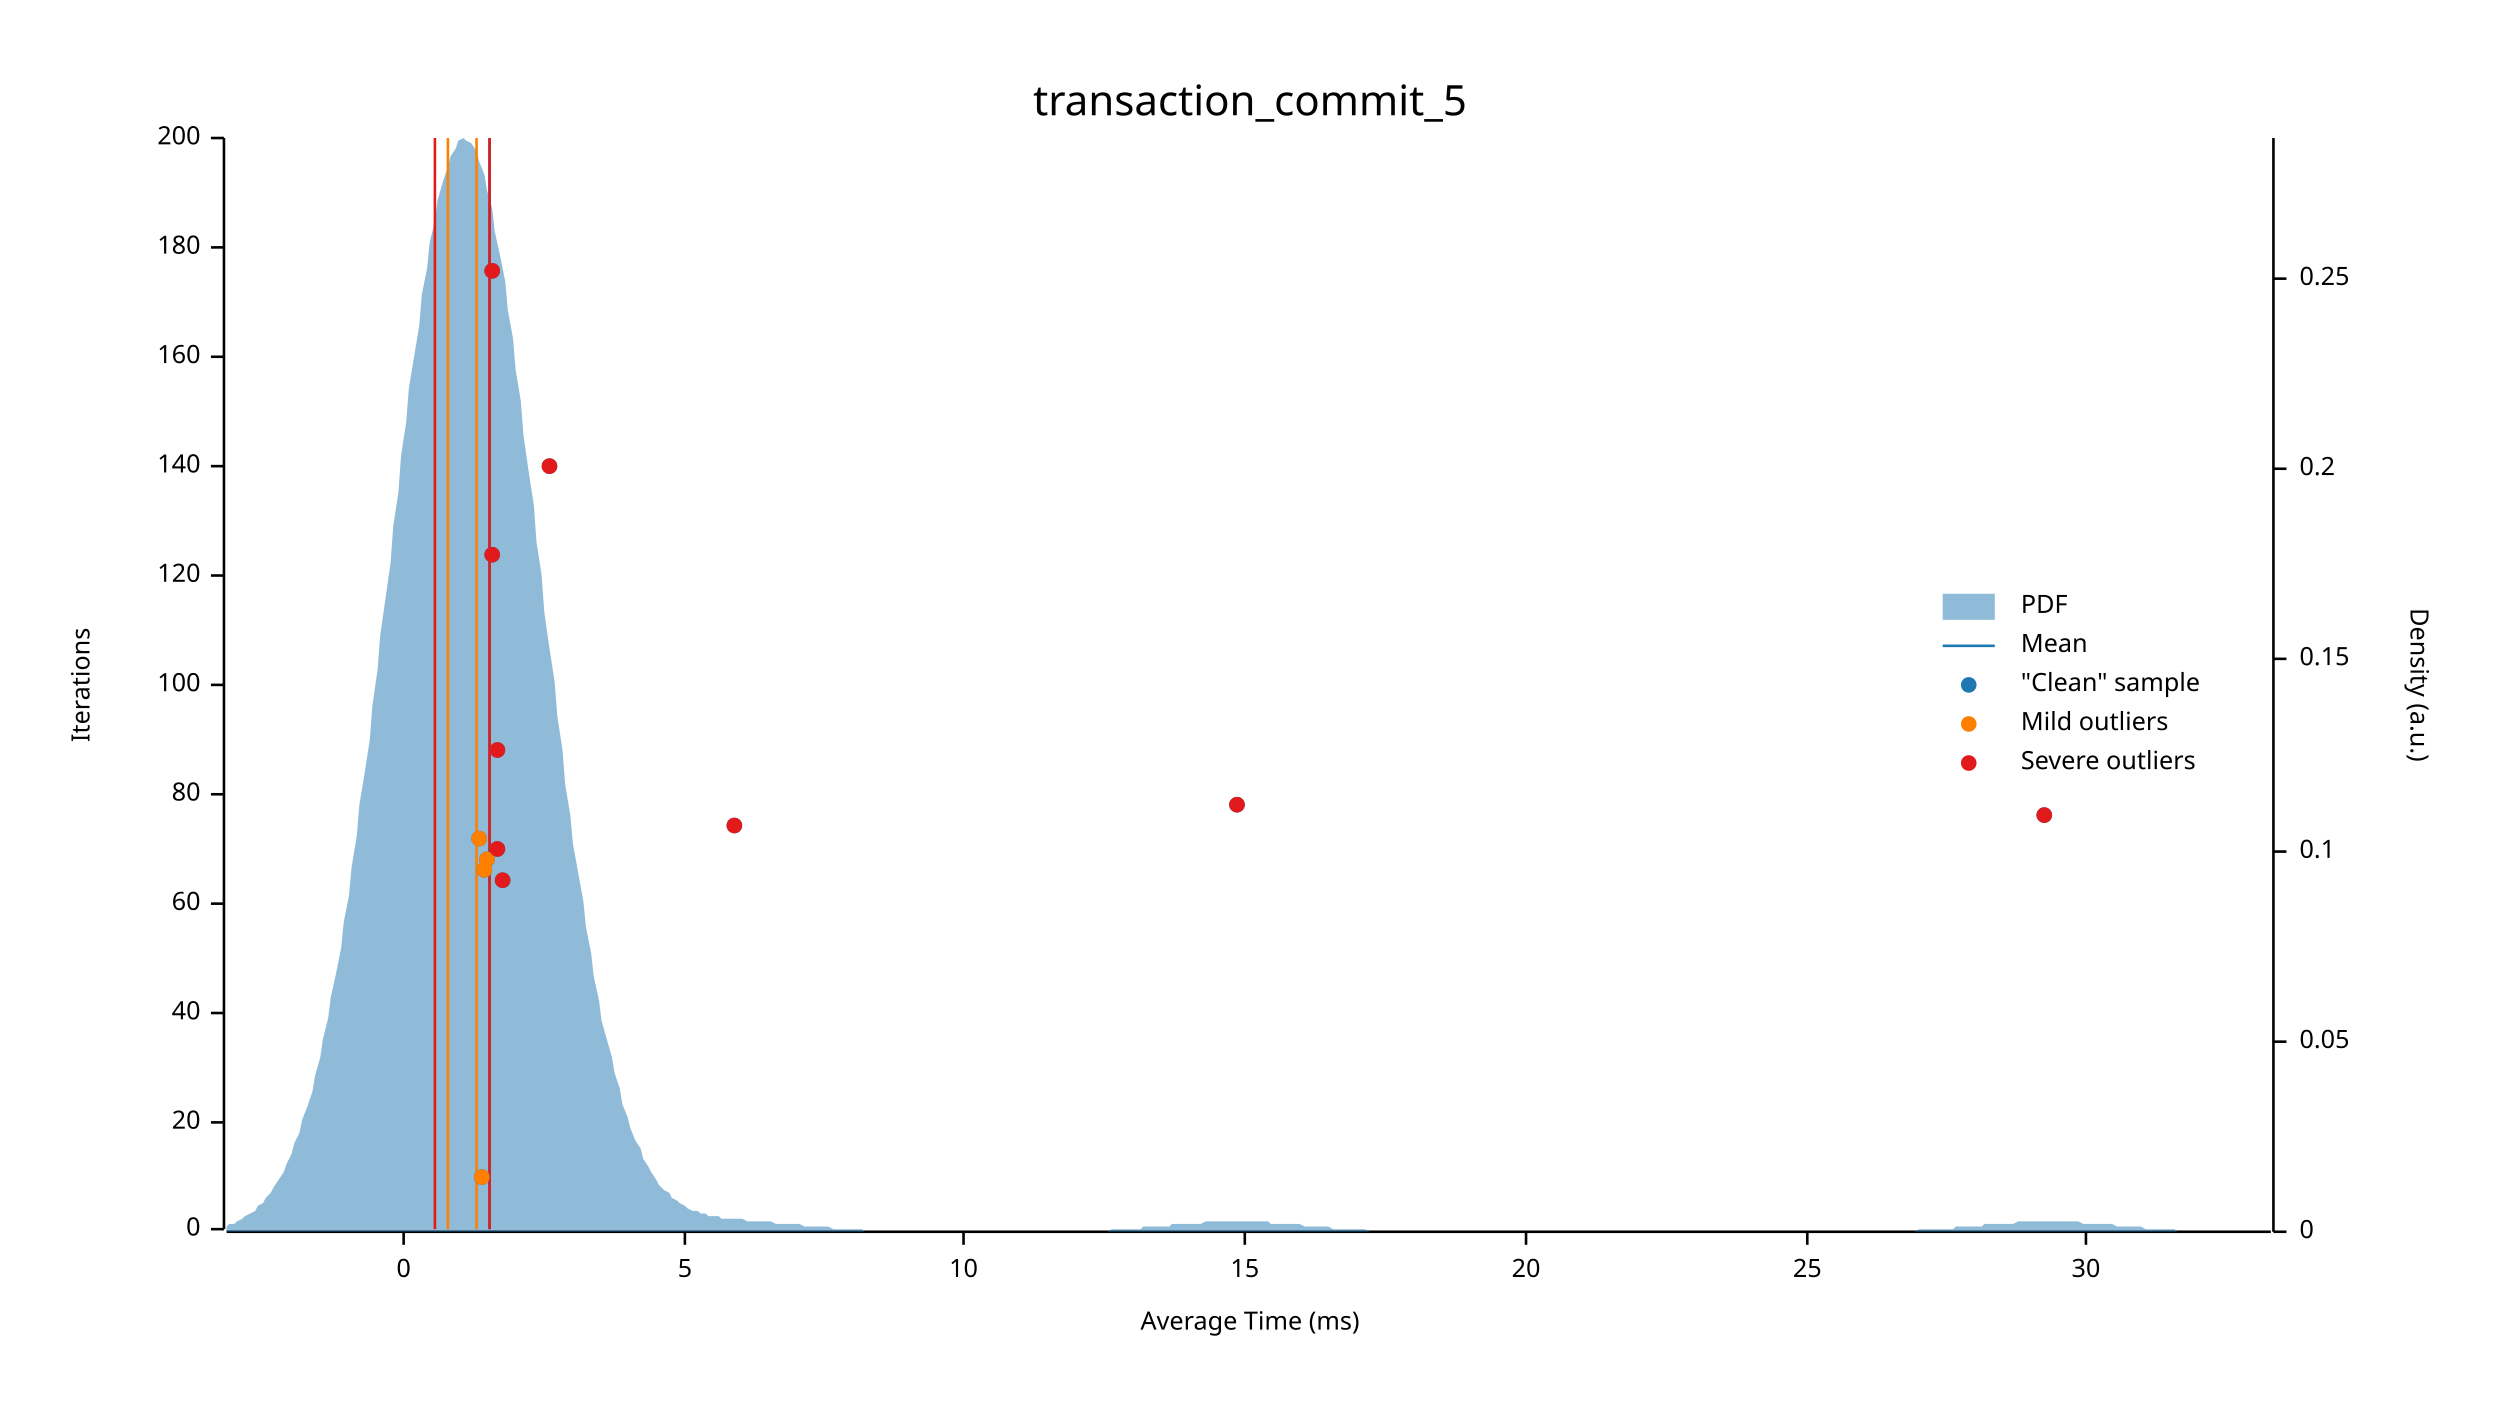
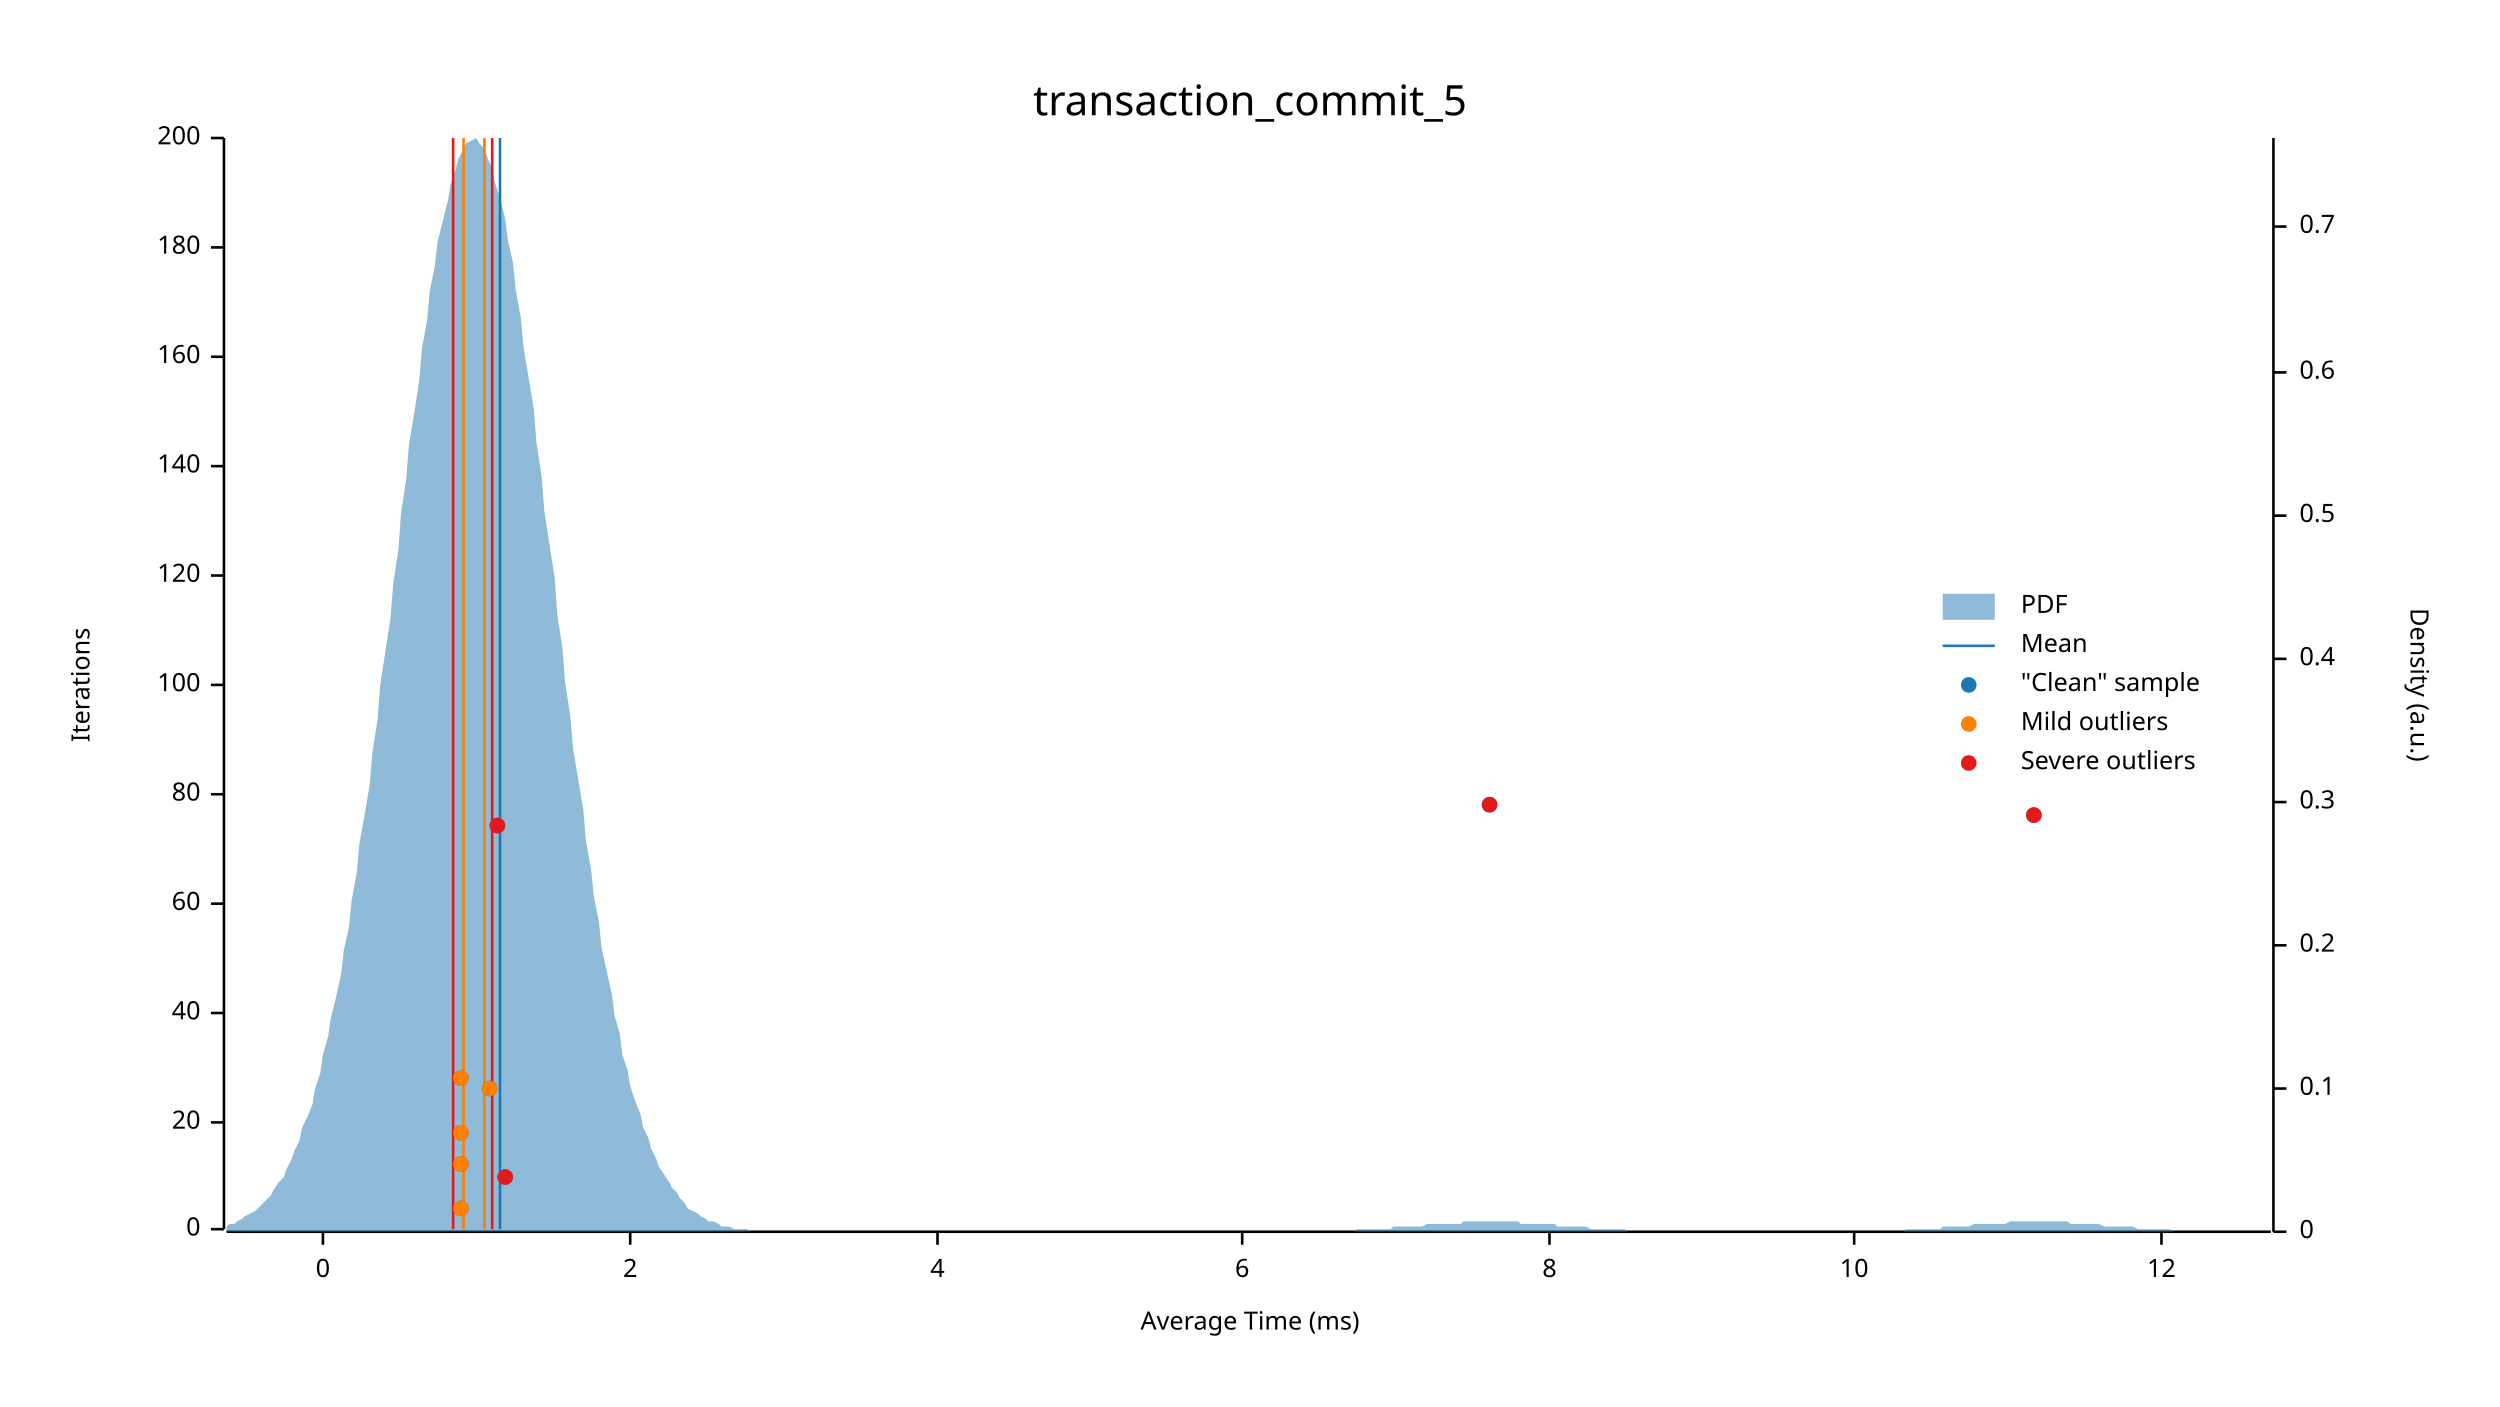
<svg xmlns="http://www.w3.org/2000/svg" width="960" height="540" viewBox="0 0 960 540">
  <text x="480" y="32" dy="0.76em" text-anchor="middle" font-family="sans-serif" font-size="16.129" opacity="1" fill="#000000">
transaction_commit_5
</text>
  <text x="27" y="263" dy="0.76em" text-anchor="middle" font-family="sans-serif" font-size="9.677" opacity="1" fill="#000000" transform="rotate(270, 27, 263)">
Iterations
</text>
  <text x="480" y="513" dy="-0.5ex" text-anchor="middle" font-family="sans-serif" font-size="9.677" opacity="1" fill="#000000">
Average Time (ms)
</text>
  <polyline fill="none" opacity="1" stroke="#000000" stroke-width="1" points="86,53 86,472 " />
  <text x="77" y="472" dy="0.5ex" text-anchor="end" font-family="sans-serif" font-size="9.677" opacity="1" fill="#000000">
0
</text>
  <polyline fill="none" opacity="1" stroke="#000000" stroke-width="1" points="81,472 86,472 " />
  <text x="77" y="431" dy="0.5ex" text-anchor="end" font-family="sans-serif" font-size="9.677" opacity="1" fill="#000000">
20
</text>
  <polyline fill="none" opacity="1" stroke="#000000" stroke-width="1" points="81,431 86,431 " />
  <text x="77" y="389" dy="0.5ex" text-anchor="end" font-family="sans-serif" font-size="9.677" opacity="1" fill="#000000">
40
</text>
  <polyline fill="none" opacity="1" stroke="#000000" stroke-width="1" points="81,389 86,389 " />
  <text x="77" y="347" dy="0.5ex" text-anchor="end" font-family="sans-serif" font-size="9.677" opacity="1" fill="#000000">
60
</text>
  <polyline fill="none" opacity="1" stroke="#000000" stroke-width="1" points="81,347 86,347 " />
  <text x="77" y="305" dy="0.5ex" text-anchor="end" font-family="sans-serif" font-size="9.677" opacity="1" fill="#000000">
80
</text>
  <polyline fill="none" opacity="1" stroke="#000000" stroke-width="1" points="81,305 86,305 " />
  <text x="77" y="263" dy="0.5ex" text-anchor="end" font-family="sans-serif" font-size="9.677" opacity="1" fill="#000000">
100
</text>
  <polyline fill="none" opacity="1" stroke="#000000" stroke-width="1" points="81,263 86,263 " />
  <text x="77" y="221" dy="0.5ex" text-anchor="end" font-family="sans-serif" font-size="9.677" opacity="1" fill="#000000">
120
</text>
  <polyline fill="none" opacity="1" stroke="#000000" stroke-width="1" points="81,221 86,221 " />
  <text x="77" y="179" dy="0.5ex" text-anchor="end" font-family="sans-serif" font-size="9.677" opacity="1" fill="#000000">
140
</text>
  <polyline fill="none" opacity="1" stroke="#000000" stroke-width="1" points="81,179 86,179 " />
  <text x="77" y="137" dy="0.5ex" text-anchor="end" font-family="sans-serif" font-size="9.677" opacity="1" fill="#000000">
160
</text>
  <polyline fill="none" opacity="1" stroke="#000000" stroke-width="1" points="81,137 86,137 " />
  <text x="77" y="95" dy="0.5ex" text-anchor="end" font-family="sans-serif" font-size="9.677" opacity="1" fill="#000000">
180
</text>
  <polyline fill="none" opacity="1" stroke="#000000" stroke-width="1" points="81,95 86,95 " />
  <text x="77" y="53" dy="0.5ex" text-anchor="end" font-family="sans-serif" font-size="9.677" opacity="1" fill="#000000">
200
</text>
  <polyline fill="none" opacity="1" stroke="#000000" stroke-width="1" points="81,53 86,53 " />
  <polyline fill="none" opacity="1" stroke="#000000" stroke-width="1" points="87,473 872,473 " />
-   <text x="155" y="483" dy="0.76em" text-anchor="middle" font-family="sans-serif" font-size="9.677" opacity="1" fill="#000000">
+   <text x="124" y="483" dy="0.76em" text-anchor="middle" font-family="sans-serif" font-size="9.677" opacity="1" fill="#000000">
0
</text>
-   <polyline fill="none" opacity="1" stroke="#000000" stroke-width="1" points="155,473 155,478 " />
-   <text x="263" y="483" dy="0.76em" text-anchor="middle" font-family="sans-serif" font-size="9.677" opacity="1" fill="#000000">
- 5
+   <polyline fill="none" opacity="1" stroke="#000000" stroke-width="1" points="124,473 124,478 " />
+   <text x="242" y="483" dy="0.76em" text-anchor="middle" font-family="sans-serif" font-size="9.677" opacity="1" fill="#000000">
+ 2
</text>
-   <polyline fill="none" opacity="1" stroke="#000000" stroke-width="1" points="263,473 263,478 " />
-   <text x="370" y="483" dy="0.76em" text-anchor="middle" font-family="sans-serif" font-size="9.677" opacity="1" fill="#000000">
+   <polyline fill="none" opacity="1" stroke="#000000" stroke-width="1" points="242,473 242,478 " />
+   <text x="360" y="483" dy="0.76em" text-anchor="middle" font-family="sans-serif" font-size="9.677" opacity="1" fill="#000000">
+ 4
+ </text>
+   <polyline fill="none" opacity="1" stroke="#000000" stroke-width="1" points="360,473 360,478 " />
+   <text x="477" y="483" dy="0.76em" text-anchor="middle" font-family="sans-serif" font-size="9.677" opacity="1" fill="#000000">
+ 6
+ </text>
+   <polyline fill="none" opacity="1" stroke="#000000" stroke-width="1" points="477,473 477,478 " />
+   <text x="595" y="483" dy="0.76em" text-anchor="middle" font-family="sans-serif" font-size="9.677" opacity="1" fill="#000000">
+ 8
+ </text>
+   <polyline fill="none" opacity="1" stroke="#000000" stroke-width="1" points="595,473 595,478 " />
+   <text x="712" y="483" dy="0.76em" text-anchor="middle" font-family="sans-serif" font-size="9.677" opacity="1" fill="#000000">
10
</text>
-   <polyline fill="none" opacity="1" stroke="#000000" stroke-width="1" points="370,473 370,478 " />
-   <text x="478" y="483" dy="0.76em" text-anchor="middle" font-family="sans-serif" font-size="9.677" opacity="1" fill="#000000">
- 15
+   <polyline fill="none" opacity="1" stroke="#000000" stroke-width="1" points="712,473 712,478 " />
+   <text x="830" y="483" dy="0.76em" text-anchor="middle" font-family="sans-serif" font-size="9.677" opacity="1" fill="#000000">
+ 12
</text>
-   <polyline fill="none" opacity="1" stroke="#000000" stroke-width="1" points="478,473 478,478 " />
-   <text x="586" y="483" dy="0.76em" text-anchor="middle" font-family="sans-serif" font-size="9.677" opacity="1" fill="#000000">
- 20
- </text>
-   <polyline fill="none" opacity="1" stroke="#000000" stroke-width="1" points="586,473 586,478 " />
-   <text x="694" y="483" dy="0.76em" text-anchor="middle" font-family="sans-serif" font-size="9.677" opacity="1" fill="#000000">
- 25
- </text>
-   <polyline fill="none" opacity="1" stroke="#000000" stroke-width="1" points="694,473 694,478 " />
-   <text x="801" y="483" dy="0.76em" text-anchor="middle" font-family="sans-serif" font-size="9.677" opacity="1" fill="#000000">
- 30
- </text>
-   <polyline fill="none" opacity="1" stroke="#000000" stroke-width="1" points="801,473 801,478 " />
+   <polyline fill="none" opacity="1" stroke="#000000" stroke-width="1" points="830,473 830,478 " />
  <text x="933" y="263" dy="0.76em" text-anchor="middle" font-family="sans-serif" font-size="9.677" opacity="1" fill="#000000" transform="rotate(90, 933, 263)">
Density (a.u.)
</text>
  <polyline fill="none" opacity="1" stroke="#000000" stroke-width="1" points="873,53 873,473 " />
  <text x="883" y="473" dy="0.5ex" text-anchor="start" font-family="sans-serif" font-size="9.677" opacity="1" fill="#000000">
0
</text>
  <polyline fill="none" opacity="1" stroke="#000000" stroke-width="1" points="873,473 878,473 " />
-   <text x="883" y="400" dy="0.5ex" text-anchor="start" font-family="sans-serif" font-size="9.677" opacity="1" fill="#000000">
- 0.05
- </text>
-   <polyline fill="none" opacity="1" stroke="#000000" stroke-width="1" points="873,400 878,400 " />
-   <text x="883" y="327" dy="0.5ex" text-anchor="start" font-family="sans-serif" font-size="9.677" opacity="1" fill="#000000">
+   <text x="883" y="418" dy="0.5ex" text-anchor="start" font-family="sans-serif" font-size="9.677" opacity="1" fill="#000000">
0.1
</text>
-   <polyline fill="none" opacity="1" stroke="#000000" stroke-width="1" points="873,327 878,327 " />
+   <polyline fill="none" opacity="1" stroke="#000000" stroke-width="1" points="873,418 878,418 " />
+   <text x="883" y="363" dy="0.5ex" text-anchor="start" font-family="sans-serif" font-size="9.677" opacity="1" fill="#000000">
+ 0.2
+ </text>
+   <polyline fill="none" opacity="1" stroke="#000000" stroke-width="1" points="873,363 878,363 " />
+   <text x="883" y="308" dy="0.5ex" text-anchor="start" font-family="sans-serif" font-size="9.677" opacity="1" fill="#000000">
+ 0.3
+ </text>
+   <polyline fill="none" opacity="1" stroke="#000000" stroke-width="1" points="873,308 878,308 " />
  <text x="883" y="253" dy="0.5ex" text-anchor="start" font-family="sans-serif" font-size="9.677" opacity="1" fill="#000000">
- 0.15
+ 0.4
</text>
  <polyline fill="none" opacity="1" stroke="#000000" stroke-width="1" points="873,253 878,253 " />
-   <text x="883" y="180" dy="0.5ex" text-anchor="start" font-family="sans-serif" font-size="9.677" opacity="1" fill="#000000">
- 0.2
+   <text x="883" y="198" dy="0.5ex" text-anchor="start" font-family="sans-serif" font-size="9.677" opacity="1" fill="#000000">
+ 0.5
</text>
-   <polyline fill="none" opacity="1" stroke="#000000" stroke-width="1" points="873,180 878,180 " />
-   <text x="883" y="107" dy="0.5ex" text-anchor="start" font-family="sans-serif" font-size="9.677" opacity="1" fill="#000000">
- 0.25
+   <polyline fill="none" opacity="1" stroke="#000000" stroke-width="1" points="873,198 878,198 " />
+   <text x="883" y="143" dy="0.5ex" text-anchor="start" font-family="sans-serif" font-size="9.677" opacity="1" fill="#000000">
+ 0.6
</text>
-   <polyline fill="none" opacity="1" stroke="#000000" stroke-width="1" points="873,107 878,107 " />
-   <polygon opacity="0.5" fill="#1F78B4" points="87,471 88,470 90,470 91,469 93,468 94,467 96,466 98,465 99,463 101,462 102,460 104,458 105,456 107,453 109,450 110,447 112,443 113,439 115,435 116,430 118,425 120,419 121,413 123,406 124,399 126,391 127,383 129,374 131,364 132,354 134,344 135,333 137,321 138,309 140,297 142,284 143,271 145,257 146,244 148,230 150,216 151,202 153,189 154,175 156,162 157,149 159,137 161,125 162,113 164,103 165,93 167,85 168,77 170,70 172,64 173,60 175,57 176,54 178,53 179,54 181,55 183,58 184,62 186,67 187,73 189,80 190,89 192,98 194,108 195,119 197,130 198,142 200,154 201,167 203,181 205,194 206,208 208,221 209,235 211,249 213,262 214,275 216,288 217,301 219,313 220,324 222,335 224,346 225,356 227,366 228,375 230,384 231,392 233,399 235,406 236,412 238,418 239,424 241,429 242,433 244,438 246,441 247,445 249,448 250,450 252,453 253,455 255,457 257,458 258,460 260,461 261,462 263,463 264,464 266,465 268,465 269,466 271,466 272,467 274,467 276,467 277,468 279,468 280,468 282,468 283,468 285,468 287,469 288,469 290,469 291,469 293,469 294,469 296,469 298,470 299,470 301,470 302,470 304,470 305,470 307,470 309,471 310,471 312,471 313,471 315,471 316,471 318,471 320,472 321,472 323,472 324,472 326,472 327,472 329,472 331,472 332,473 334,473 335,473 337,473 339,473 340,473 342,473 343,473 345,473 346,473 348,473 350,473 351,473 353,473 354,473 356,473 357,473 359,473 361,473 362,473 364,473 365,473 367,473 368,473 370,473 372,473 373,473 375,473 376,473 378,473 379,473 381,473 383,473 384,473 386,473 387,473 389,473 391,473 392,473 394,473 395,473 397,473 398,473 400,473 402,473 403,473 405,473 406,473 408,473 409,473 411,473 413,473 414,473 416,473 417,473 419,473 420,473 422,473 424,473 425,473 427,472 428,472 430,472 431,472 433,472 435,472 436,472 438,472 439,471 441,471 442,471 444,471 446,471 447,471 449,471 450,470 452,470 454,470 455,470 457,470 458,470 460,470 461,470 463,469 465,469 466,469 468,469 469,469 471,469 472,469 474,469 476,469 477,469 479,469 480,469 482,469 483,469 485,469 487,469 488,470 490,470 491,470 493,470 494,470 496,470 498,470 499,470 501,471 502,471 504,471 505,471 507,471 509,471 510,471 512,472 513,472 515,472 517,472 518,472 520,472 521,472 523,472 524,472 526,473 528,473 529,473 531,473 532,473 534,473 535,473 537,473 539,473 540,473 542,473 543,473 545,473 546,473 548,473 550,473 551,473 553,473 554,473 556,473 557,473 559,473 561,473 562,473 564,473 565,473 567,473 568,473 570,473 572,473 573,473 575,473 576,473 578,473 580,473 581,473 583,473 584,473 586,473 587,473 589,473 591,473 592,473 594,473 595,473 597,473 598,473 600,473 602,473 603,473 605,473 606,473 608,473 609,473 611,473 613,473 614,473 616,473 617,473 619,473 620,473 622,473 624,473 625,473 627,473 628,473 630,473 632,473 633,473 635,473 636,473 638,473 639,473 641,473 643,473 644,473 646,473 647,473 649,473 650,473 652,473 654,473 655,473 657,473 658,473 660,473 661,473 663,473 665,473 666,473 668,473 669,473 671,473 672,473 674,473 676,473 677,473 679,473 680,473 682,473 683,473 685,473 687,473 688,473 690,473 691,473 693,473 695,473 696,473 698,473 699,473 701,473 702,473 704,473 706,473 707,473 709,473 710,473 712,473 713,473 715,473 717,473 718,473 720,473 721,473 723,473 724,473 726,473 728,473 729,473 731,473 732,473 734,473 735,473 737,472 739,472 740,472 742,472 743,472 745,472 746,472 748,472 750,472 751,471 753,471 754,471 756,471 758,471 759,471 761,471 762,470 764,470 765,470 767,470 769,470 770,470 772,470 773,470 775,469 776,469 778,469 780,469 781,469 783,469 784,469 786,469 787,469 789,469 791,469 792,469 794,469 795,469 797,469 798,469 800,470 802,470 803,470 805,470 806,470 808,470 809,470 811,470 813,471 814,471 816,471 817,471 819,471 821,471 822,471 824,472 825,472 827,472 828,472 830,472 832,472 833,472 835,472 836,473 838,473 839,473 841,473 843,473 844,473 846,473 847,473 849,473 850,473 852,473 854,473 855,473 857,473 858,473 860,473 861,473 863,473 865,473 866,473 868,473 869,473 871,473 873,473 873,473 87,473 " />
-   <polyline fill="none" opacity="1" stroke="#1F78B4" stroke-width="1" points="188,472 188,53 " />
-   <polyline fill="none" opacity="1" stroke="#FF7F00" stroke-width="1" points="172,472 172,53 " />
-   <polyline fill="none" opacity="1" stroke="#FF7F00" stroke-width="1" points="183,472 183,53 " />
-   <polyline fill="none" opacity="1" stroke="#E31A1C" stroke-width="1" points="167,472 167,53 " />
-   <polyline fill="none" opacity="1" stroke="#E31A1C" stroke-width="1" points="188,472 188,53 " />
-   <circle cx="185" cy="452" r="3" opacity="1" fill="#1F78B4" stroke="none" stroke-width="1" />
-   <circle cx="193" cy="338" r="3" opacity="1" fill="#1F78B4" stroke="none" stroke-width="1" />
-   <circle cx="186" cy="334" r="3" opacity="1" fill="#1F78B4" stroke="none" stroke-width="1" />
-   <circle cx="187" cy="330" r="3" opacity="1" fill="#1F78B4" stroke="none" stroke-width="1" />
-   <circle cx="191" cy="326" r="3" opacity="1" fill="#1F78B4" stroke="none" stroke-width="1" />
-   <circle cx="184" cy="322" r="3" opacity="1" fill="#1F78B4" stroke="none" stroke-width="1" />
-   <circle cx="282" cy="317" r="3" opacity="1" fill="#1F78B4" stroke="none" stroke-width="1" />
-   <circle cx="785" cy="313" r="3" opacity="1" fill="#1F78B4" stroke="none" stroke-width="1" />
-   <circle cx="475" cy="309" r="3" opacity="1" fill="#1F78B4" stroke="none" stroke-width="1" />
-   <circle cx="191" cy="288" r="3" opacity="1" fill="#1F78B4" stroke="none" stroke-width="1" />
-   <circle cx="189" cy="213" r="3" opacity="1" fill="#1F78B4" stroke="none" stroke-width="1" />
-   <circle cx="211" cy="179" r="3" opacity="1" fill="#1F78B4" stroke="none" stroke-width="1" />
-   <circle cx="189" cy="104" r="3" opacity="1" fill="#1F78B4" stroke="none" stroke-width="1" />
-   <circle cx="185" cy="452" r="3" opacity="1" fill="#FF7F00" stroke="none" stroke-width="1" />
-   <circle cx="186" cy="334" r="3" opacity="1" fill="#FF7F00" stroke="none" stroke-width="1" />
-   <circle cx="187" cy="330" r="3" opacity="1" fill="#FF7F00" stroke="none" stroke-width="1" />
-   <circle cx="184" cy="322" r="3" opacity="1" fill="#FF7F00" stroke="none" stroke-width="1" />
-   <circle cx="193" cy="338" r="3" opacity="1" fill="#E31A1C" stroke="none" stroke-width="1" />
-   <circle cx="191" cy="326" r="3" opacity="1" fill="#E31A1C" stroke="none" stroke-width="1" />
-   <circle cx="282" cy="317" r="3" opacity="1" fill="#E31A1C" stroke="none" stroke-width="1" />
-   <circle cx="785" cy="313" r="3" opacity="1" fill="#E31A1C" stroke="none" stroke-width="1" />
-   <circle cx="475" cy="309" r="3" opacity="1" fill="#E31A1C" stroke="none" stroke-width="1" />
-   <circle cx="191" cy="288" r="3" opacity="1" fill="#E31A1C" stroke="none" stroke-width="1" />
-   <circle cx="189" cy="213" r="3" opacity="1" fill="#E31A1C" stroke="none" stroke-width="1" />
-   <circle cx="211" cy="179" r="3" opacity="1" fill="#E31A1C" stroke="none" stroke-width="1" />
-   <circle cx="189" cy="104" r="3" opacity="1" fill="#E31A1C" stroke="none" stroke-width="1" />
+   <polyline fill="none" opacity="1" stroke="#000000" stroke-width="1" points="873,143 878,143 " />
+   <text x="883" y="87" dy="0.5ex" text-anchor="start" font-family="sans-serif" font-size="9.677" opacity="1" fill="#000000">
+ 0.7
+ </text>
+   <polyline fill="none" opacity="1" stroke="#000000" stroke-width="1" points="873,87 878,87 " />
+   <polygon opacity="0.5" fill="#1F78B4" points="87,471 88,470 90,470 91,469 93,468 94,467 96,466 98,465 99,464 101,462 102,461 104,459 105,457 107,454 109,452 110,449 112,445 113,442 115,438 116,433 118,429 120,424 121,418 123,412 124,405 126,398 127,391 129,383 131,374 132,365 134,356 135,346 137,335 138,324 140,313 142,301 143,289 145,276 146,263 148,250 150,237 151,224 153,211 154,197 156,184 157,171 159,159 161,146 162,134 164,123 165,112 167,102 168,93 170,85 172,77 173,71 175,65 176,61 178,57 179,55 181,54 183,53 184,55 186,57 187,60 189,65 190,70 192,76 194,84 195,92 197,101 198,111 200,122 201,133 203,145 205,157 206,170 208,183 209,196 211,209 213,222 214,236 216,249 217,262 219,275 220,287 222,299 224,311 225,323 227,334 228,344 230,354 231,364 233,373 235,382 236,390 238,397 239,405 241,411 242,417 244,423 246,428 247,433 249,437 250,441 252,445 253,448 255,451 257,454 258,456 260,458 261,460 263,462 264,464 266,465 268,466 269,467 271,468 272,469 274,469 276,470 277,471 279,471 280,471 282,472 283,472 285,472 287,472 288,473 290,473 291,473 293,473 294,473 296,473 298,473 299,473 301,473 302,473 304,473 305,473 307,473 309,473 310,473 312,473 313,473 315,473 316,473 318,473 320,473 321,473 323,473 324,473 326,473 327,473 329,473 331,473 332,473 334,473 335,473 337,473 339,473 340,473 342,473 343,473 345,473 346,473 348,473 350,473 351,473 353,473 354,473 356,473 357,473 359,473 361,473 362,473 364,473 365,473 367,473 368,473 370,473 372,473 373,473 375,473 376,473 378,473 379,473 381,473 383,473 384,473 386,473 387,473 389,473 391,473 392,473 394,473 395,473 397,473 398,473 400,473 402,473 403,473 405,473 406,473 408,473 409,473 411,473 413,473 414,473 416,473 417,473 419,473 420,473 422,473 424,473 425,473 427,473 428,473 430,473 431,473 433,473 435,473 436,473 438,473 439,473 441,473 442,473 444,473 446,473 447,473 449,473 450,473 452,473 454,473 455,473 457,473 458,473 460,473 461,473 463,473 465,473 466,473 468,473 469,473 471,473 472,473 474,473 476,473 477,473 479,473 480,473 482,473 483,473 485,473 487,473 488,473 490,473 491,473 493,473 494,473 496,473 498,473 499,473 501,473 502,473 504,473 505,473 507,473 509,473 510,473 512,473 513,473 515,473 517,473 518,473 520,473 521,472 523,472 524,472 526,472 528,472 529,472 531,472 532,472 534,472 535,471 537,471 539,471 540,471 542,471 543,471 545,471 546,471 548,470 550,470 551,470 553,470 554,470 556,470 557,470 559,470 561,470 562,469 564,469 565,469 567,469 568,469 570,469 572,469 573,469 575,469 576,469 578,469 580,469 581,469 583,469 584,470 586,470 587,470 589,470 591,470 592,470 594,470 595,470 597,470 598,471 600,471 602,471 603,471 605,471 606,471 608,471 609,471 611,472 613,472 614,472 616,472 617,472 619,472 620,472 622,472 624,472 625,473 627,473 628,473 630,473 632,473 633,473 635,473 636,473 638,473 639,473 641,473 643,473 644,473 646,473 647,473 649,473 650,473 652,473 654,473 655,473 657,473 658,473 660,473 661,473 663,473 665,473 666,473 668,473 669,473 671,473 672,473 674,473 676,473 677,473 679,473 680,473 682,473 683,473 685,473 687,473 688,473 690,473 691,473 693,473 695,473 696,473 698,473 699,473 701,473 702,473 704,473 706,473 707,473 709,473 710,473 712,473 713,473 715,473 717,473 718,473 720,473 721,473 723,473 724,473 726,473 728,473 729,473 731,473 732,472 734,472 735,472 737,472 739,472 740,472 742,472 743,472 745,472 746,471 748,471 750,471 751,471 753,471 754,471 756,471 758,470 759,470 761,470 762,470 764,470 765,470 767,470 769,470 770,470 772,469 773,469 775,469 776,469 778,469 780,469 781,469 783,469 784,469 786,469 787,469 789,469 791,469 792,469 794,469 795,470 797,470 798,470 800,470 802,470 803,470 805,470 806,470 808,471 809,471 811,471 813,471 814,471 816,471 817,471 819,471 821,472 822,472 824,472 825,472 827,472 828,472 830,472 832,472 833,472 835,473 836,473 838,473 839,473 841,473 843,473 844,473 846,473 847,473 849,473 850,473 852,473 854,473 855,473 857,473 858,473 860,473 861,473 863,473 865,473 866,473 868,473 869,473 871,473 873,473 873,473 87,473 " />
+   <polyline fill="none" opacity="1" stroke="#1F78B4" stroke-width="1" points="192,472 192,53 " />
+   <polyline fill="none" opacity="1" stroke="#FF7F00" stroke-width="1" points="178,472 178,53 " />
+   <polyline fill="none" opacity="1" stroke="#FF7F00" stroke-width="1" points="186,472 186,53 " />
+   <polyline fill="none" opacity="1" stroke="#E31A1C" stroke-width="1" points="174,472 174,53 " />
+   <polyline fill="none" opacity="1" stroke="#E31A1C" stroke-width="1" points="189,472 189,53 " />
+   <circle cx="177" cy="464" r="3" opacity="1" fill="#1F78B4" stroke="none" stroke-width="1" />
+   <circle cx="194" cy="452" r="3" opacity="1" fill="#1F78B4" stroke="none" stroke-width="1" />
+   <circle cx="177" cy="447" r="3" opacity="1" fill="#1F78B4" stroke="none" stroke-width="1" />
+   <circle cx="177" cy="435" r="3" opacity="1" fill="#1F78B4" stroke="none" stroke-width="1" />
+   <circle cx="188" cy="418" r="3" opacity="1" fill="#1F78B4" stroke="none" stroke-width="1" />
+   <circle cx="177" cy="414" r="3" opacity="1" fill="#1F78B4" stroke="none" stroke-width="1" />
+   <circle cx="191" cy="317" r="3" opacity="1" fill="#1F78B4" stroke="none" stroke-width="1" />
+   <circle cx="781" cy="313" r="3" opacity="1" fill="#1F78B4" stroke="none" stroke-width="1" />
+   <circle cx="572" cy="309" r="3" opacity="1" fill="#1F78B4" stroke="none" stroke-width="1" />
+   <circle cx="177" cy="464" r="3" opacity="1" fill="#FF7F00" stroke="none" stroke-width="1" />
+   <circle cx="177" cy="447" r="3" opacity="1" fill="#FF7F00" stroke="none" stroke-width="1" />
+   <circle cx="177" cy="435" r="3" opacity="1" fill="#FF7F00" stroke="none" stroke-width="1" />
+   <circle cx="188" cy="418" r="3" opacity="1" fill="#FF7F00" stroke="none" stroke-width="1" />
+   <circle cx="177" cy="414" r="3" opacity="1" fill="#FF7F00" stroke="none" stroke-width="1" />
+   <circle cx="194" cy="452" r="3" opacity="1" fill="#E31A1C" stroke="none" stroke-width="1" />
+   <circle cx="191" cy="317" r="3" opacity="1" fill="#E31A1C" stroke="none" stroke-width="1" />
+   <circle cx="781" cy="313" r="3" opacity="1" fill="#E31A1C" stroke="none" stroke-width="1" />
+   <circle cx="572" cy="309" r="3" opacity="1" fill="#E31A1C" stroke="none" stroke-width="1" />
  <text x="776" y="228" dy="0.76em" text-anchor="start" font-family="sans-serif" font-size="9.677" opacity="1" fill="#000000">
PDF
</text>
  <text x="776" y="243" dy="0.76em" text-anchor="start" font-family="sans-serif" font-size="9.677" opacity="1" fill="#000000">
Mean
</text>
  <text x="776" y="258" dy="0.76em" text-anchor="start" font-family="sans-serif" font-size="9.677" opacity="1" fill="#000000">
"Clean" sample
</text>
  <text x="776" y="273" dy="0.76em" text-anchor="start" font-family="sans-serif" font-size="9.677" opacity="1" fill="#000000">
Mild outliers
</text>
  <text x="776" y="288" dy="0.76em" text-anchor="start" font-family="sans-serif" font-size="9.677" opacity="1" fill="#000000">
Severe outliers
</text>
  <rect x="746" y="228" width="20" height="10" opacity="0.5" fill="#1F78B4" stroke="none" />
  <polyline fill="none" opacity="1" stroke="#1F78B4" stroke-width="1" points="746,248 766,248 " />
  <circle cx="756" cy="263" r="3" opacity="1" fill="#1F78B4" stroke="none" stroke-width="1" />
  <circle cx="756" cy="278" r="3" opacity="1" fill="#FF7F00" stroke="none" stroke-width="1" />
  <circle cx="756" cy="293" r="3" opacity="1" fill="#E31A1C" stroke="none" stroke-width="1" />
</svg>
